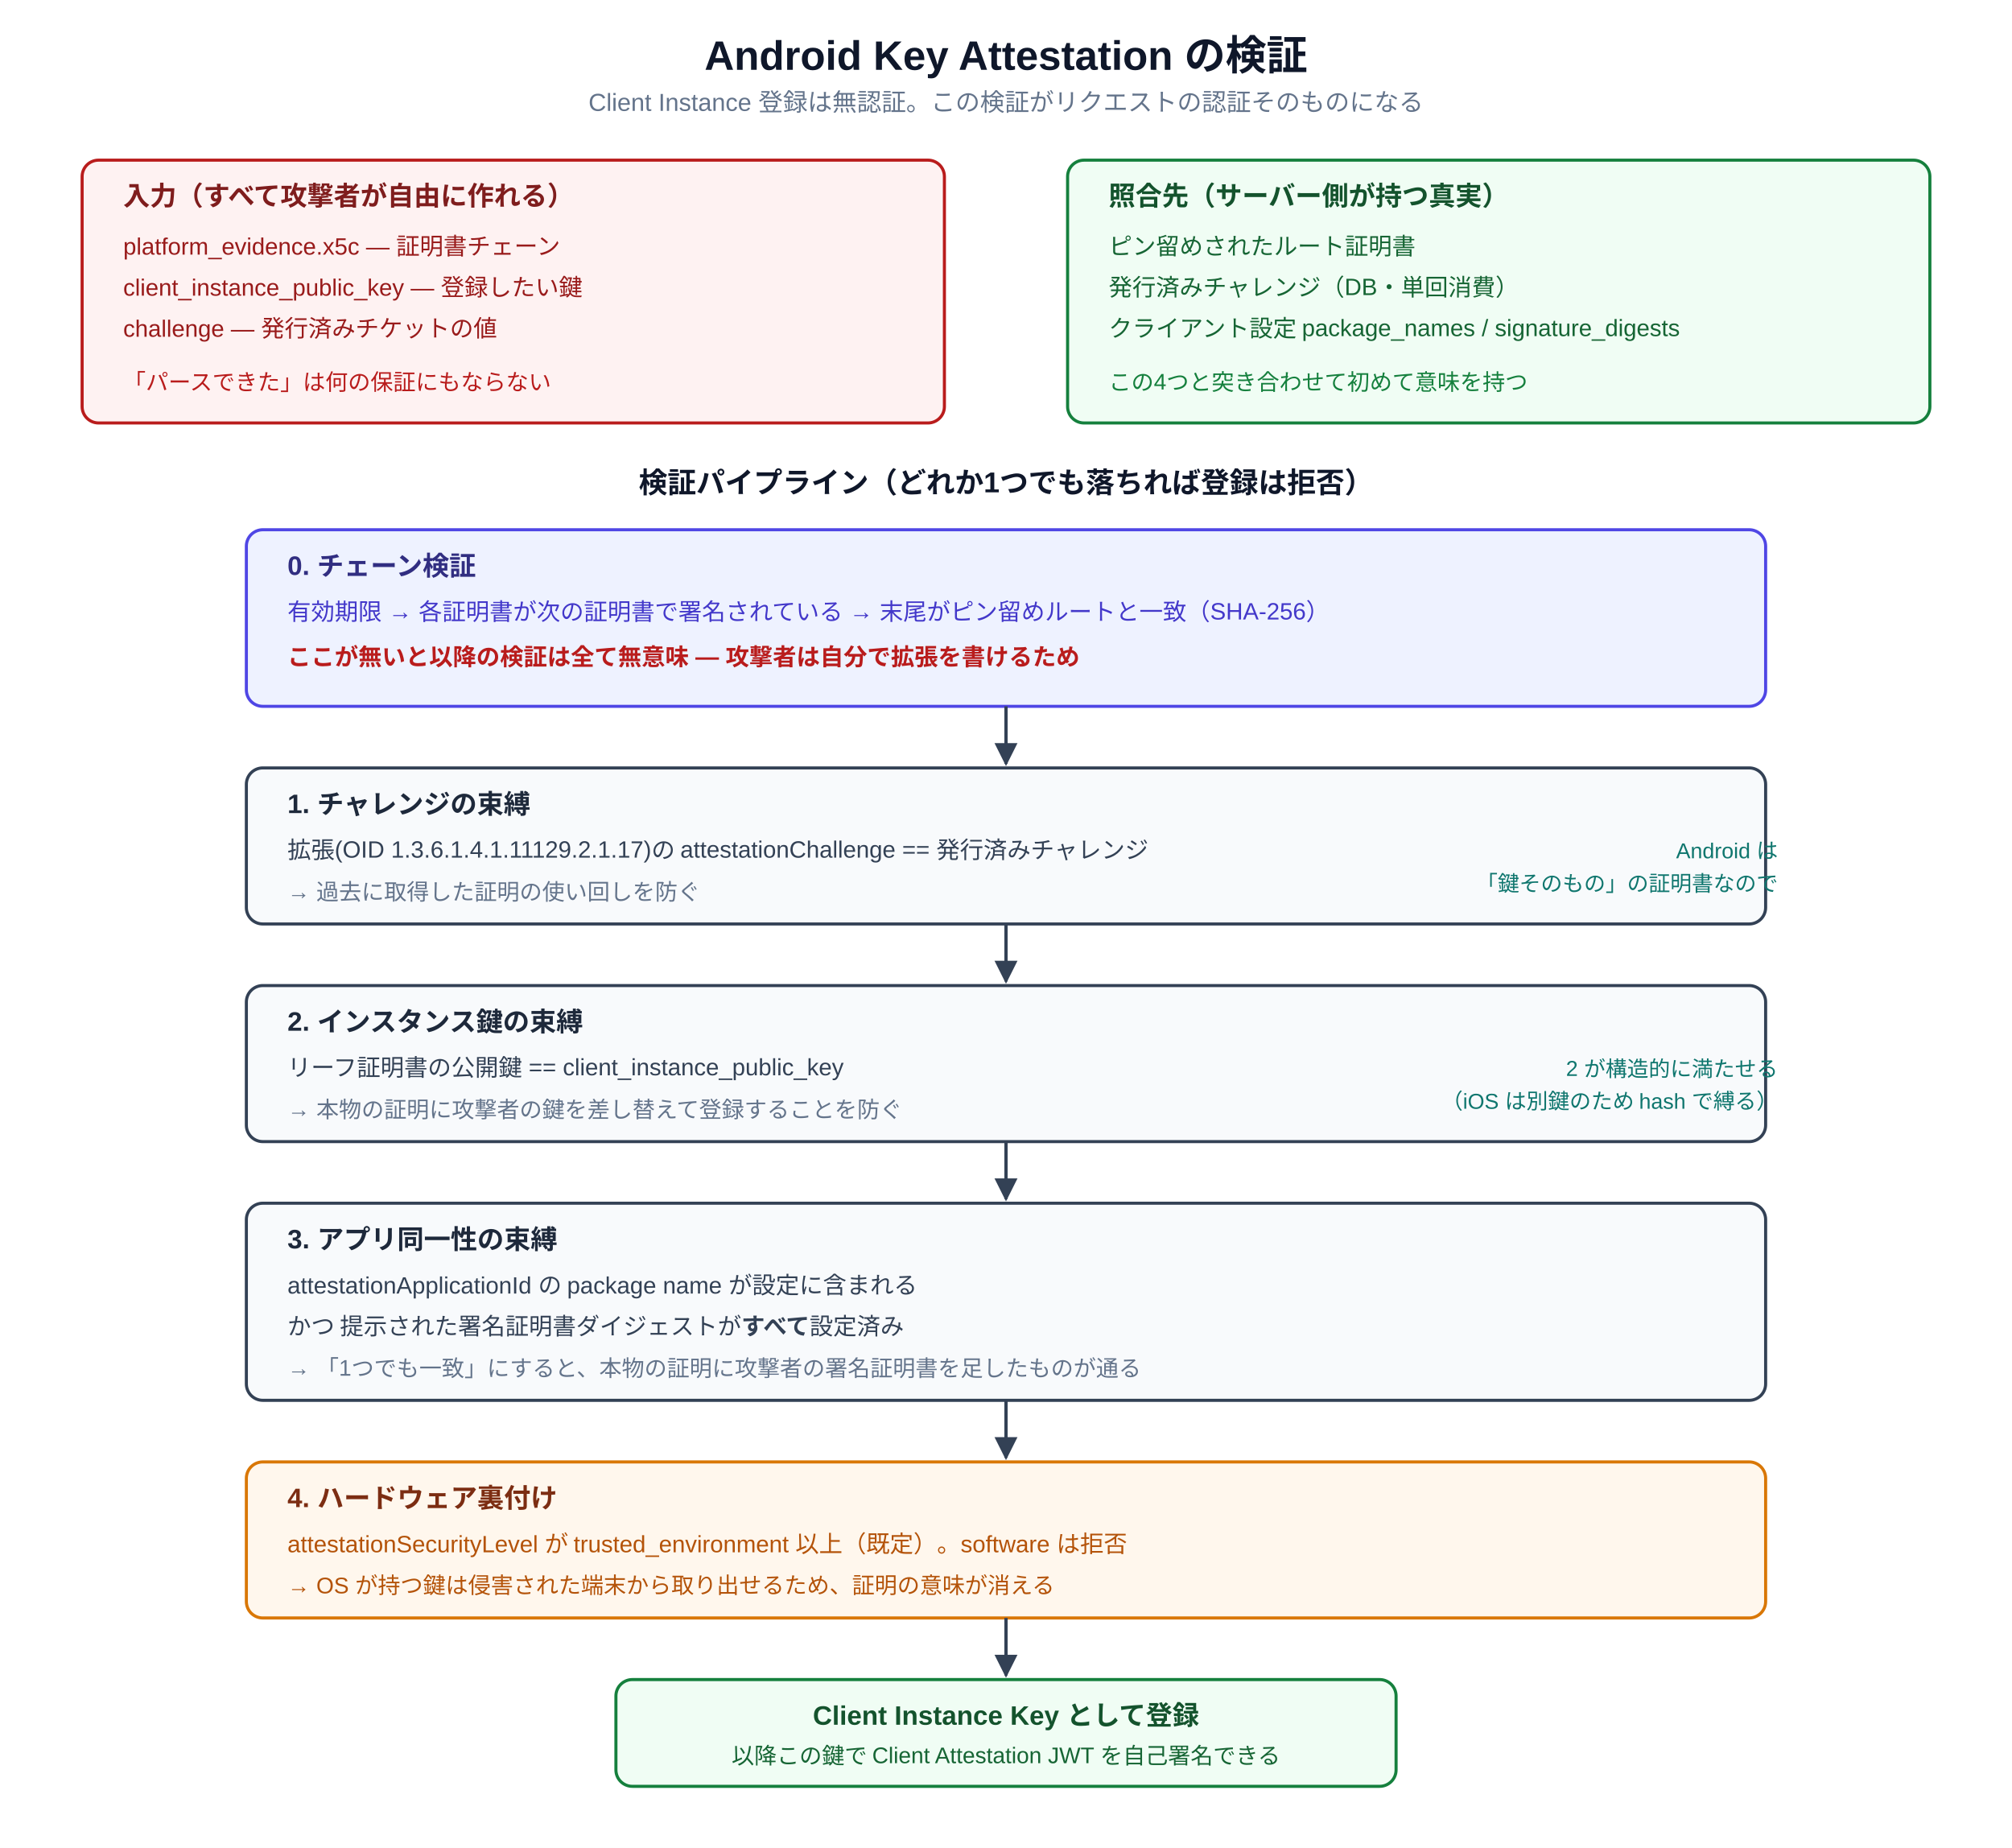
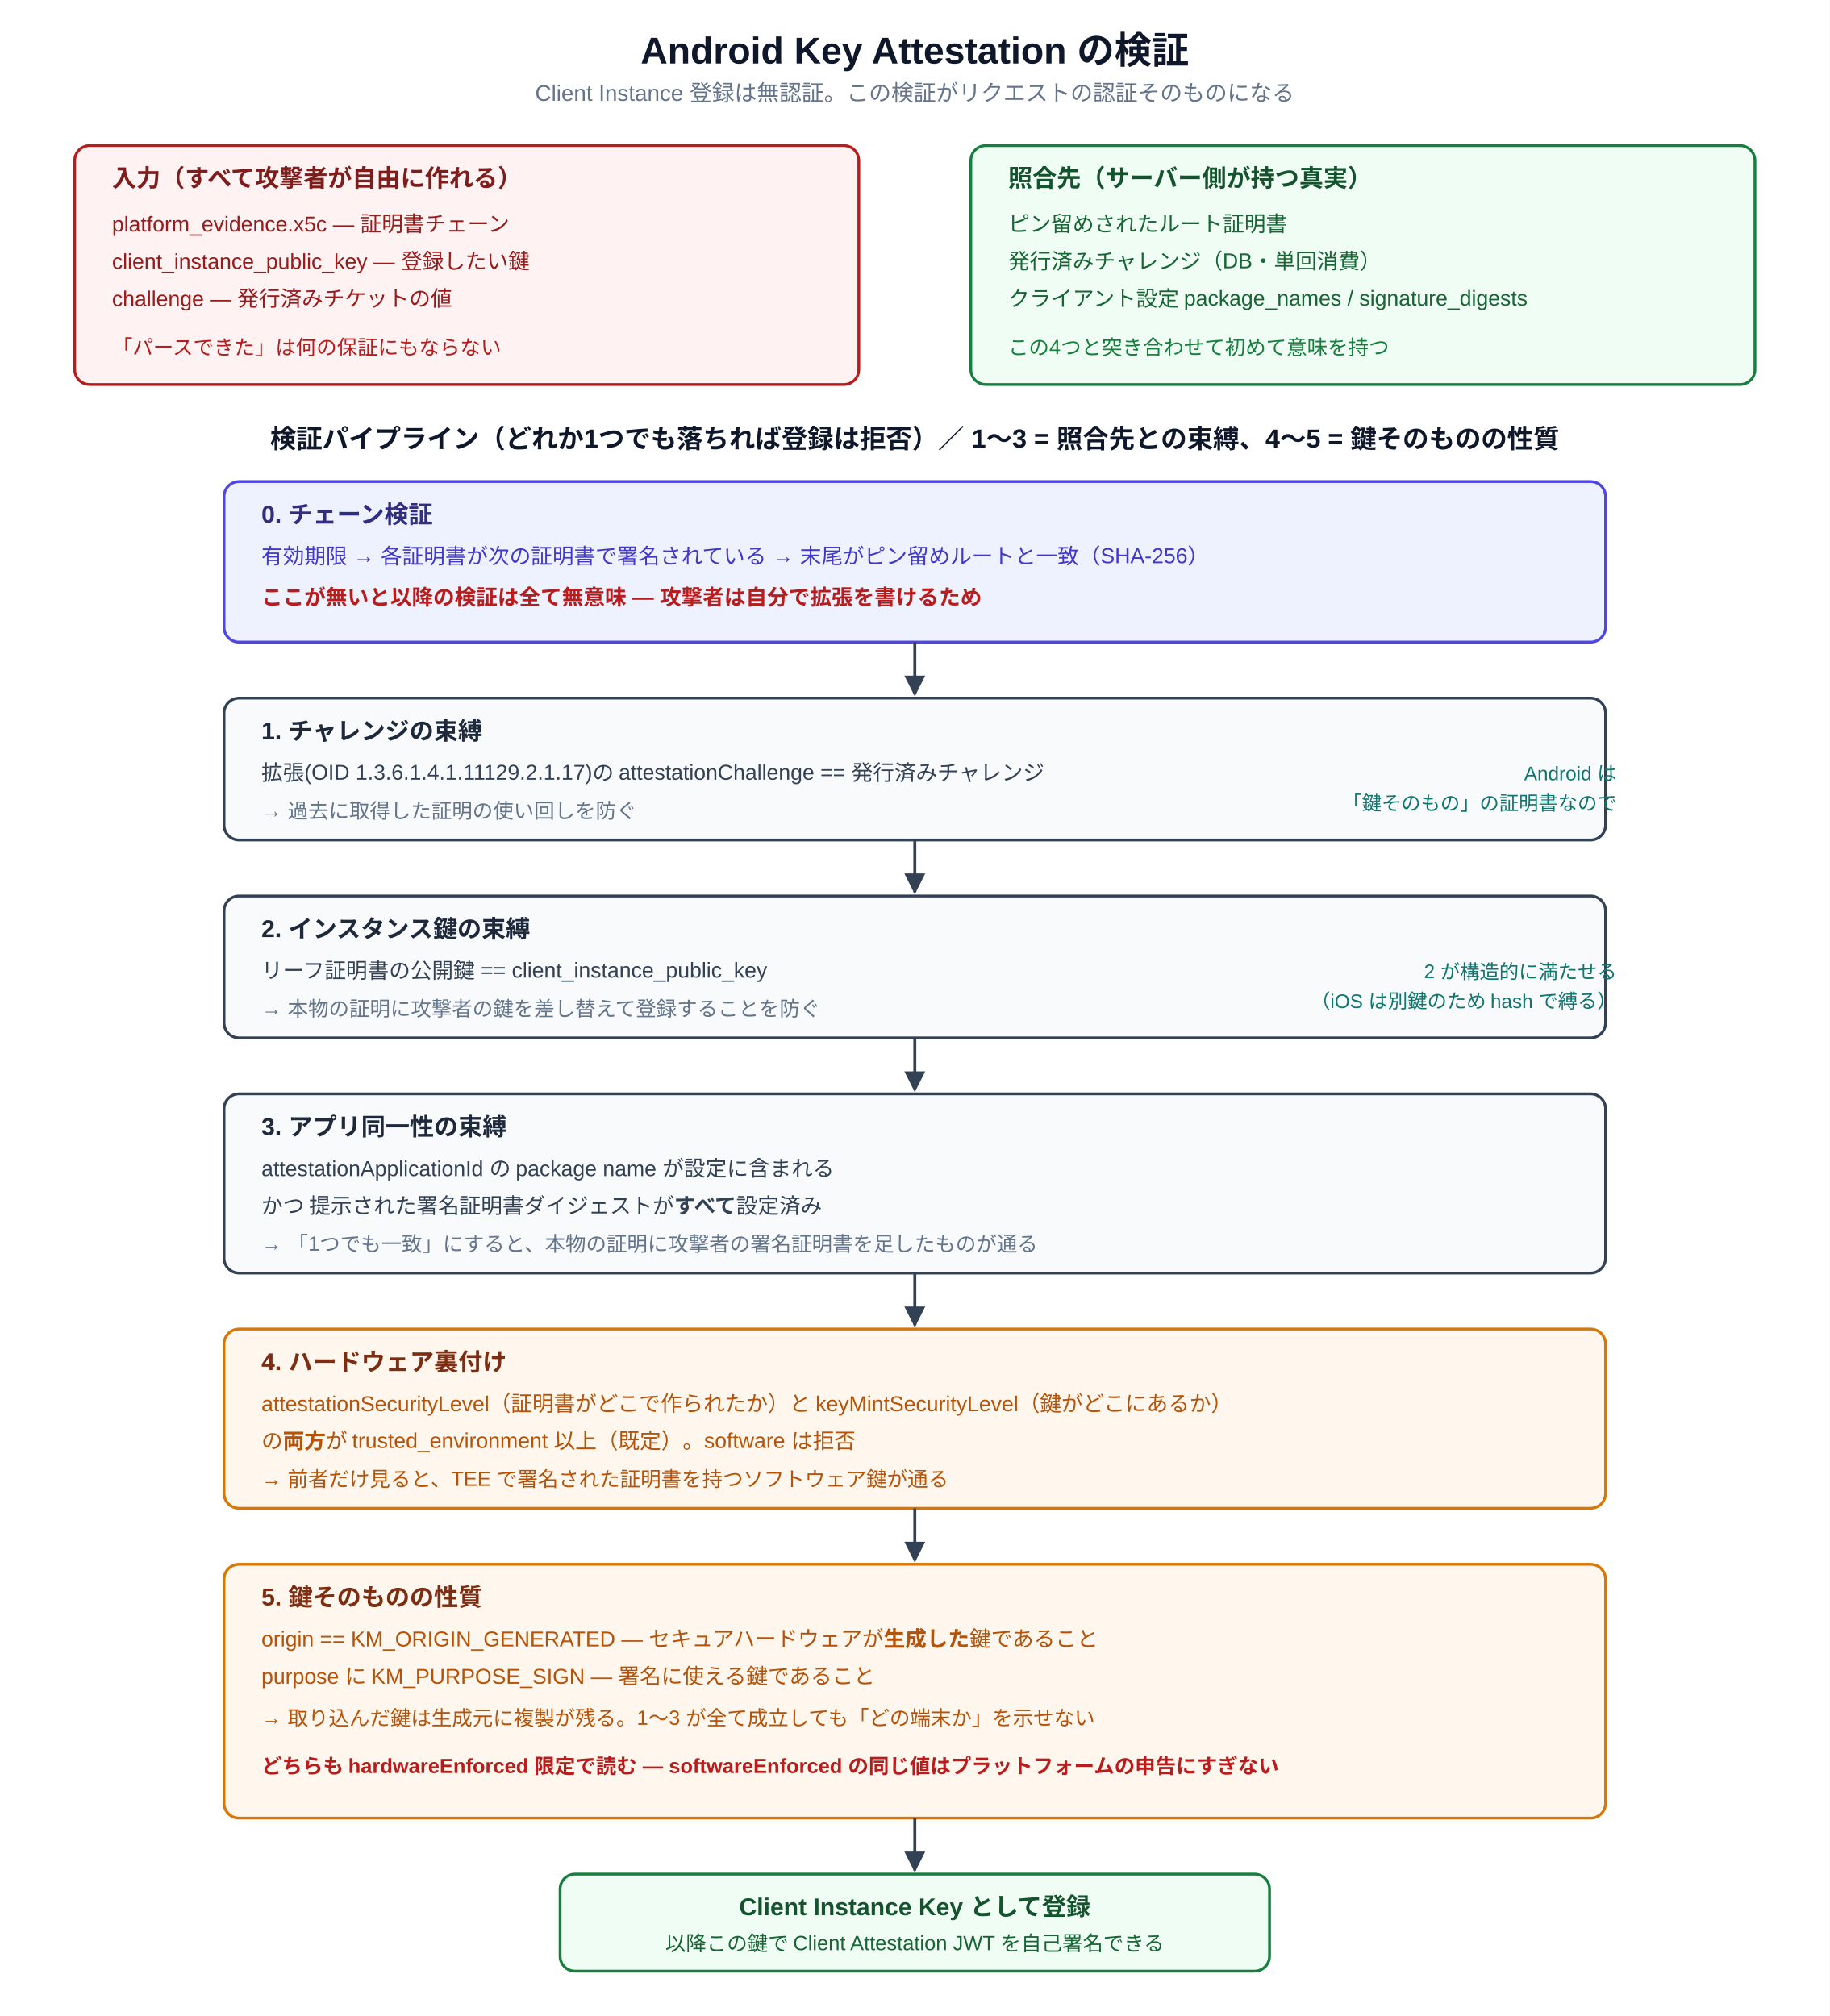
- <svg xmlns="http://www.w3.org/2000/svg" viewBox="0 0 980 900" font-family="'Helvetica Neue', Arial, 'Hiragino Sans', 'Noto Sans JP', sans-serif">
+ <svg xmlns="http://www.w3.org/2000/svg" viewBox="0 0 980 1080" font-family="'Helvetica Neue', Arial, 'Hiragino Sans', 'Noto Sans JP', sans-serif">
  <defs>
    <marker id="arrow" viewBox="0 0 10 10" refX="9" refY="5" markerWidth="7" markerHeight="7" orient="auto-start-reverse">
      <path d="M 0 0 L 10 5 L 0 10 z" fill="#334155" />
    </marker>
    <marker id="arrowRed" viewBox="0 0 10 10" refX="9" refY="5" markerWidth="7" markerHeight="7" orient="auto-start-reverse">
      <path d="M 0 0 L 10 5 L 0 10 z" fill="#B91C1C" />
    </marker>
  </defs>
-   <rect x="0" y="0" width="980" height="900" fill="#ffffff" />
+   <rect x="0" y="0" width="980" height="1080" fill="#ffffff" />
  <text x="490" y="34" text-anchor="middle" font-size="20" font-weight="bold" fill="#0F172A">Android Key Attestation の検証</text>
  <text x="490" y="54" text-anchor="middle" font-size="12" fill="#64748B">Client Instance 登録は無認証。この検証がリクエストの認証そのものになる</text>
  <rect x="40" y="78" width="420" height="128" rx="8" fill="#FEF2F2" stroke="#B91C1C" stroke-width="1.5" />
  <text x="60" y="100" font-size="13" font-weight="bold" fill="#7F1D1D">入力（すべて攻撃者が自由に作れる）</text>
  <text x="60" y="124" font-size="11.5" fill="#991B1B">platform_evidence.x5c — 証明書チェーン</text>
  <text x="60" y="144" font-size="11.5" fill="#991B1B">client_instance_public_key — 登録したい鍵</text>
  <text x="60" y="164" font-size="11.5" fill="#991B1B">challenge — 発行済みチケットの値</text>
  <text x="60" y="190" font-size="11" fill="#B91C1C">「パースできた」は何の保証にもならない</text>
  <rect x="520" y="78" width="420" height="128" rx="8" fill="#F0FDF4" stroke="#15803D" stroke-width="1.5" />
  <text x="540" y="100" font-size="13" font-weight="bold" fill="#14532D">照合先（サーバー側が持つ真実）</text>
  <text x="540" y="124" font-size="11.5" fill="#166534">ピン留めされたルート証明書</text>
  <text x="540" y="144" font-size="11.5" fill="#166534">発行済みチャレンジ（DB・単回消費）</text>
  <text x="540" y="164" font-size="11.5" fill="#166534">クライアント設定 package_names / signature_digests</text>
  <text x="540" y="190" font-size="11" fill="#15803D">この4つと突き合わせて初めて意味を持つ</text>
-   <text x="490" y="240" text-anchor="middle" font-size="14" font-weight="bold" fill="#0F172A">検証パイプライン（どれか1つでも落ちれば登録は拒否）</text>
+   <text x="490" y="240" text-anchor="middle" font-size="14" font-weight="bold" fill="#0F172A">検証パイプライン（どれか1つでも落ちれば登録は拒否）／ 1〜3 = 照合先との束縛、4〜5 = 鍵そのものの性質</text>
  <rect x="120" y="258" width="740" height="86" rx="8" fill="#EEF2FF" stroke="#4F46E5" stroke-width="1.5" />
  <text x="140" y="280" font-size="13" font-weight="bold" fill="#312E81">0. チェーン検証</text>
  <text x="140" y="302" font-size="11.5" fill="#4338CA">有効期限 → 各証明書が次の証明書で署名されている → 末尾がピン留めルートと一致（SHA-256）</text>
  <text x="140" y="324" font-size="11.5" font-weight="bold" fill="#B91C1C">ここが無いと以降の検証は全て無意味 — 攻撃者は自分で拡張を書けるため</text>
  <line x1="490" y1="344" x2="490" y2="372" stroke="#334155" stroke-width="1.6" marker-end="url(#arrow)" />
  <rect x="120" y="374" width="740" height="76" rx="8" fill="#F8FAFC" stroke="#334155" stroke-width="1.5" />
  <text x="140" y="396" font-size="13" font-weight="bold" fill="#1E293B">1. チャレンジの束縛</text>
  <text x="140" y="418" font-size="11.5" fill="#334155">拡張(OID 1.3.6.1.4.1.11129.2.1.17)の attestationChallenge == 発行済みチャレンジ</text>
  <text x="140" y="438" font-size="11" fill="#64748B">→ 過去に取得した証明の使い回しを防ぐ</text>
  <line x1="490" y1="450" x2="490" y2="478" stroke="#334155" stroke-width="1.6" marker-end="url(#arrow)" />
  <rect x="120" y="480" width="740" height="76" rx="8" fill="#F8FAFC" stroke="#334155" stroke-width="1.5" />
  <text x="140" y="502" font-size="13" font-weight="bold" fill="#1E293B">2. インスタンス鍵の束縛</text>
  <text x="140" y="524" font-size="11.5" fill="#334155">リーフ証明書の公開鍵 == client_instance_public_key</text>
  <text x="140" y="544" font-size="11" fill="#64748B">→ 本物の証明に攻撃者の鍵を差し替えて登録することを防ぐ</text>
  <line x1="490" y1="556" x2="490" y2="584" stroke="#334155" stroke-width="1.6" marker-end="url(#arrow)" />
  <rect x="120" y="586" width="740" height="96" rx="8" fill="#F8FAFC" stroke="#334155" stroke-width="1.5" />
  <text x="140" y="608" font-size="13" font-weight="bold" fill="#1E293B">3. アプリ同一性の束縛</text>
  <text x="140" y="630" font-size="11.5" fill="#334155">attestationApplicationId の package name が設定に含まれる</text>
  <text x="140" y="650" font-size="11.5" fill="#334155">かつ 提示された署名証明書ダイジェストが<tspan font-weight="bold">すべて</tspan>設定済み</text>
  <text x="140" y="670" font-size="11" fill="#64748B">→ 「1つでも一致」にすると、本物の証明に攻撃者の署名証明書を足したものが通る</text>
  <line x1="490" y1="682" x2="490" y2="710" stroke="#334155" stroke-width="1.6" marker-end="url(#arrow)" />
-   <rect x="120" y="712" width="740" height="76" rx="8" fill="#FFF7ED" stroke="#D97706" stroke-width="1.5" />
+   <rect x="120" y="712" width="740" height="96" rx="8" fill="#FFF7ED" stroke="#D97706" stroke-width="1.5" />
  <text x="140" y="734" font-size="13" font-weight="bold" fill="#7C2D12">4. ハードウェア裏付け</text>
-   <text x="140" y="756" font-size="11.5" fill="#B45309">attestationSecurityLevel が trusted_environment 以上（既定）。software は拒否</text>
-   <text x="140" y="776" font-size="11" fill="#B45309">→ OS が持つ鍵は侵害された端末から取り出せるため、証明の意味が消える</text>
-   <line x1="490" y1="788" x2="490" y2="816" stroke="#334155" stroke-width="1.6" marker-end="url(#arrow)" />
-   <rect x="300" y="818" width="380" height="52" rx="8" fill="#F0FDF4" stroke="#15803D" stroke-width="1.5" />
-   <text x="490" y="840" text-anchor="middle" font-size="13" font-weight="bold" fill="#14532D">Client Instance Key として登録</text>
-   <text x="490" y="859" text-anchor="middle" font-size="11" fill="#166534">以降この鍵で Client Attestation JWT を自己署名できる</text>
+   <text x="140" y="756" font-size="11.5" fill="#B45309">attestationSecurityLevel（証明書がどこで作られたか）と keyMintSecurityLevel（鍵がどこにあるか）</text>
+   <text x="140" y="776" font-size="11.5" fill="#B45309">の<tspan font-weight="bold">両方</tspan>が trusted_environment 以上（既定）。software は拒否</text>
+   <text x="140" y="796" font-size="11" fill="#B45309">→ 前者だけ見ると、TEE で署名された証明書を持つソフトウェア鍵が通る</text>
+   <line x1="490" y1="808" x2="490" y2="836" stroke="#334155" stroke-width="1.6" marker-end="url(#arrow)" />
+   <rect x="120" y="838" width="740" height="136" rx="8" fill="#FFF7ED" stroke="#D97706" stroke-width="1.5" />
+   <text x="140" y="860" font-size="13" font-weight="bold" fill="#7C2D12">5. 鍵そのものの性質</text>
+   <text x="140" y="882" font-size="11.5" fill="#B45309">origin == KM_ORIGIN_GENERATED — セキュアハードウェアが<tspan font-weight="bold">生成した</tspan>鍵であること</text>
+   <text x="140" y="902" font-size="11.5" fill="#B45309">purpose に KM_PURPOSE_SIGN — 署名に使える鍵であること</text>
+   <text x="140" y="924" font-size="11" fill="#B45309">→ 取り込んだ鍵は生成元に複製が残る。1〜3 が全て成立しても「どの端末か」を示せない</text>
+   <text x="140" y="950" font-size="11" font-weight="bold" fill="#B91C1C">どちらも hardwareEnforced 限定で読む — softwareEnforced の同じ値はプラットフォームの申告にすぎない</text>
+   <line x1="490" y1="974" x2="490" y2="1002" stroke="#334155" stroke-width="1.6" marker-end="url(#arrow)" />
+   <rect x="300" y="1004" width="380" height="52" rx="8" fill="#F0FDF4" stroke="#15803D" stroke-width="1.5" />
+   <text x="490" y="1026" text-anchor="middle" font-size="13" font-weight="bold" fill="#14532D">Client Instance Key として登録</text>
+   <text x="490" y="1045" text-anchor="middle" font-size="11" fill="#166534">以降この鍵で Client Attestation JWT を自己署名できる</text>
  <rect x="620" y="374" width="0" height="0" fill="none" />
  <text x="866" y="418" text-anchor="end" font-size="10.5" fill="#0F766E">Android は</text>
  <text x="866" y="434" text-anchor="end" font-size="10.5" fill="#0F766E">「鍵そのもの」の証明書なので</text>
  <text x="866" y="524" text-anchor="end" font-size="10.5" fill="#0F766E">2 が構造的に満たせる</text>
  <text x="866" y="540" text-anchor="end" font-size="10.5" fill="#0F766E">（iOS は別鍵のため hash で縛る）</text>
</svg>
